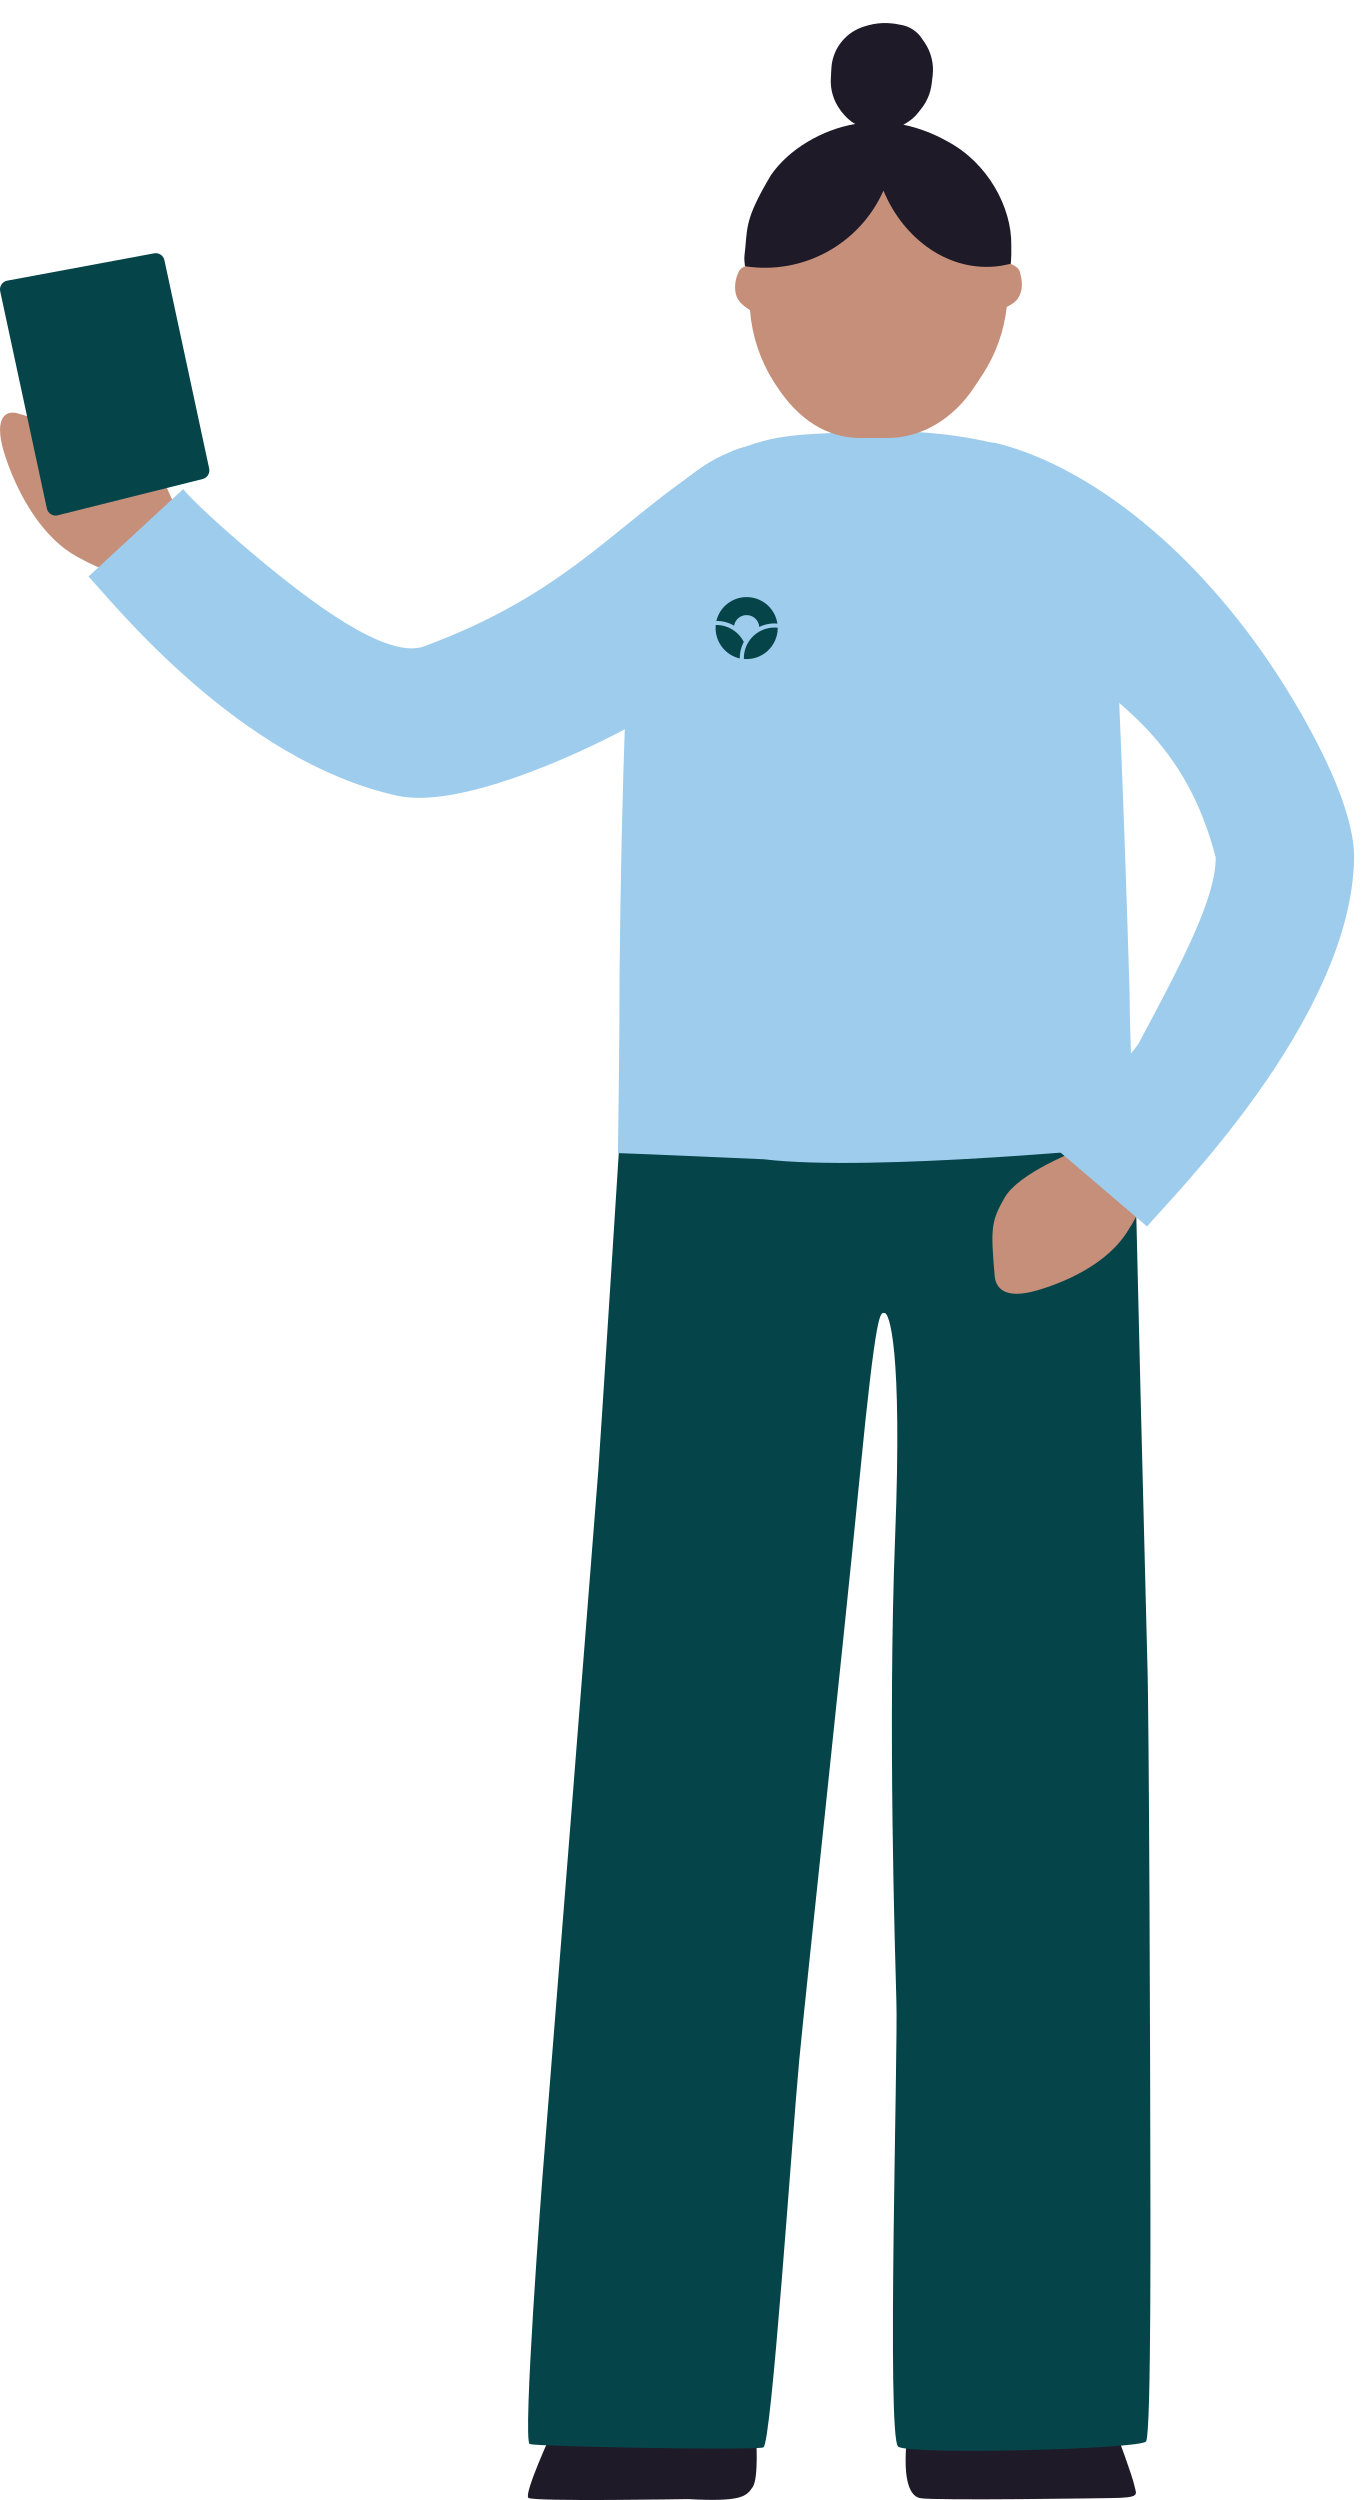
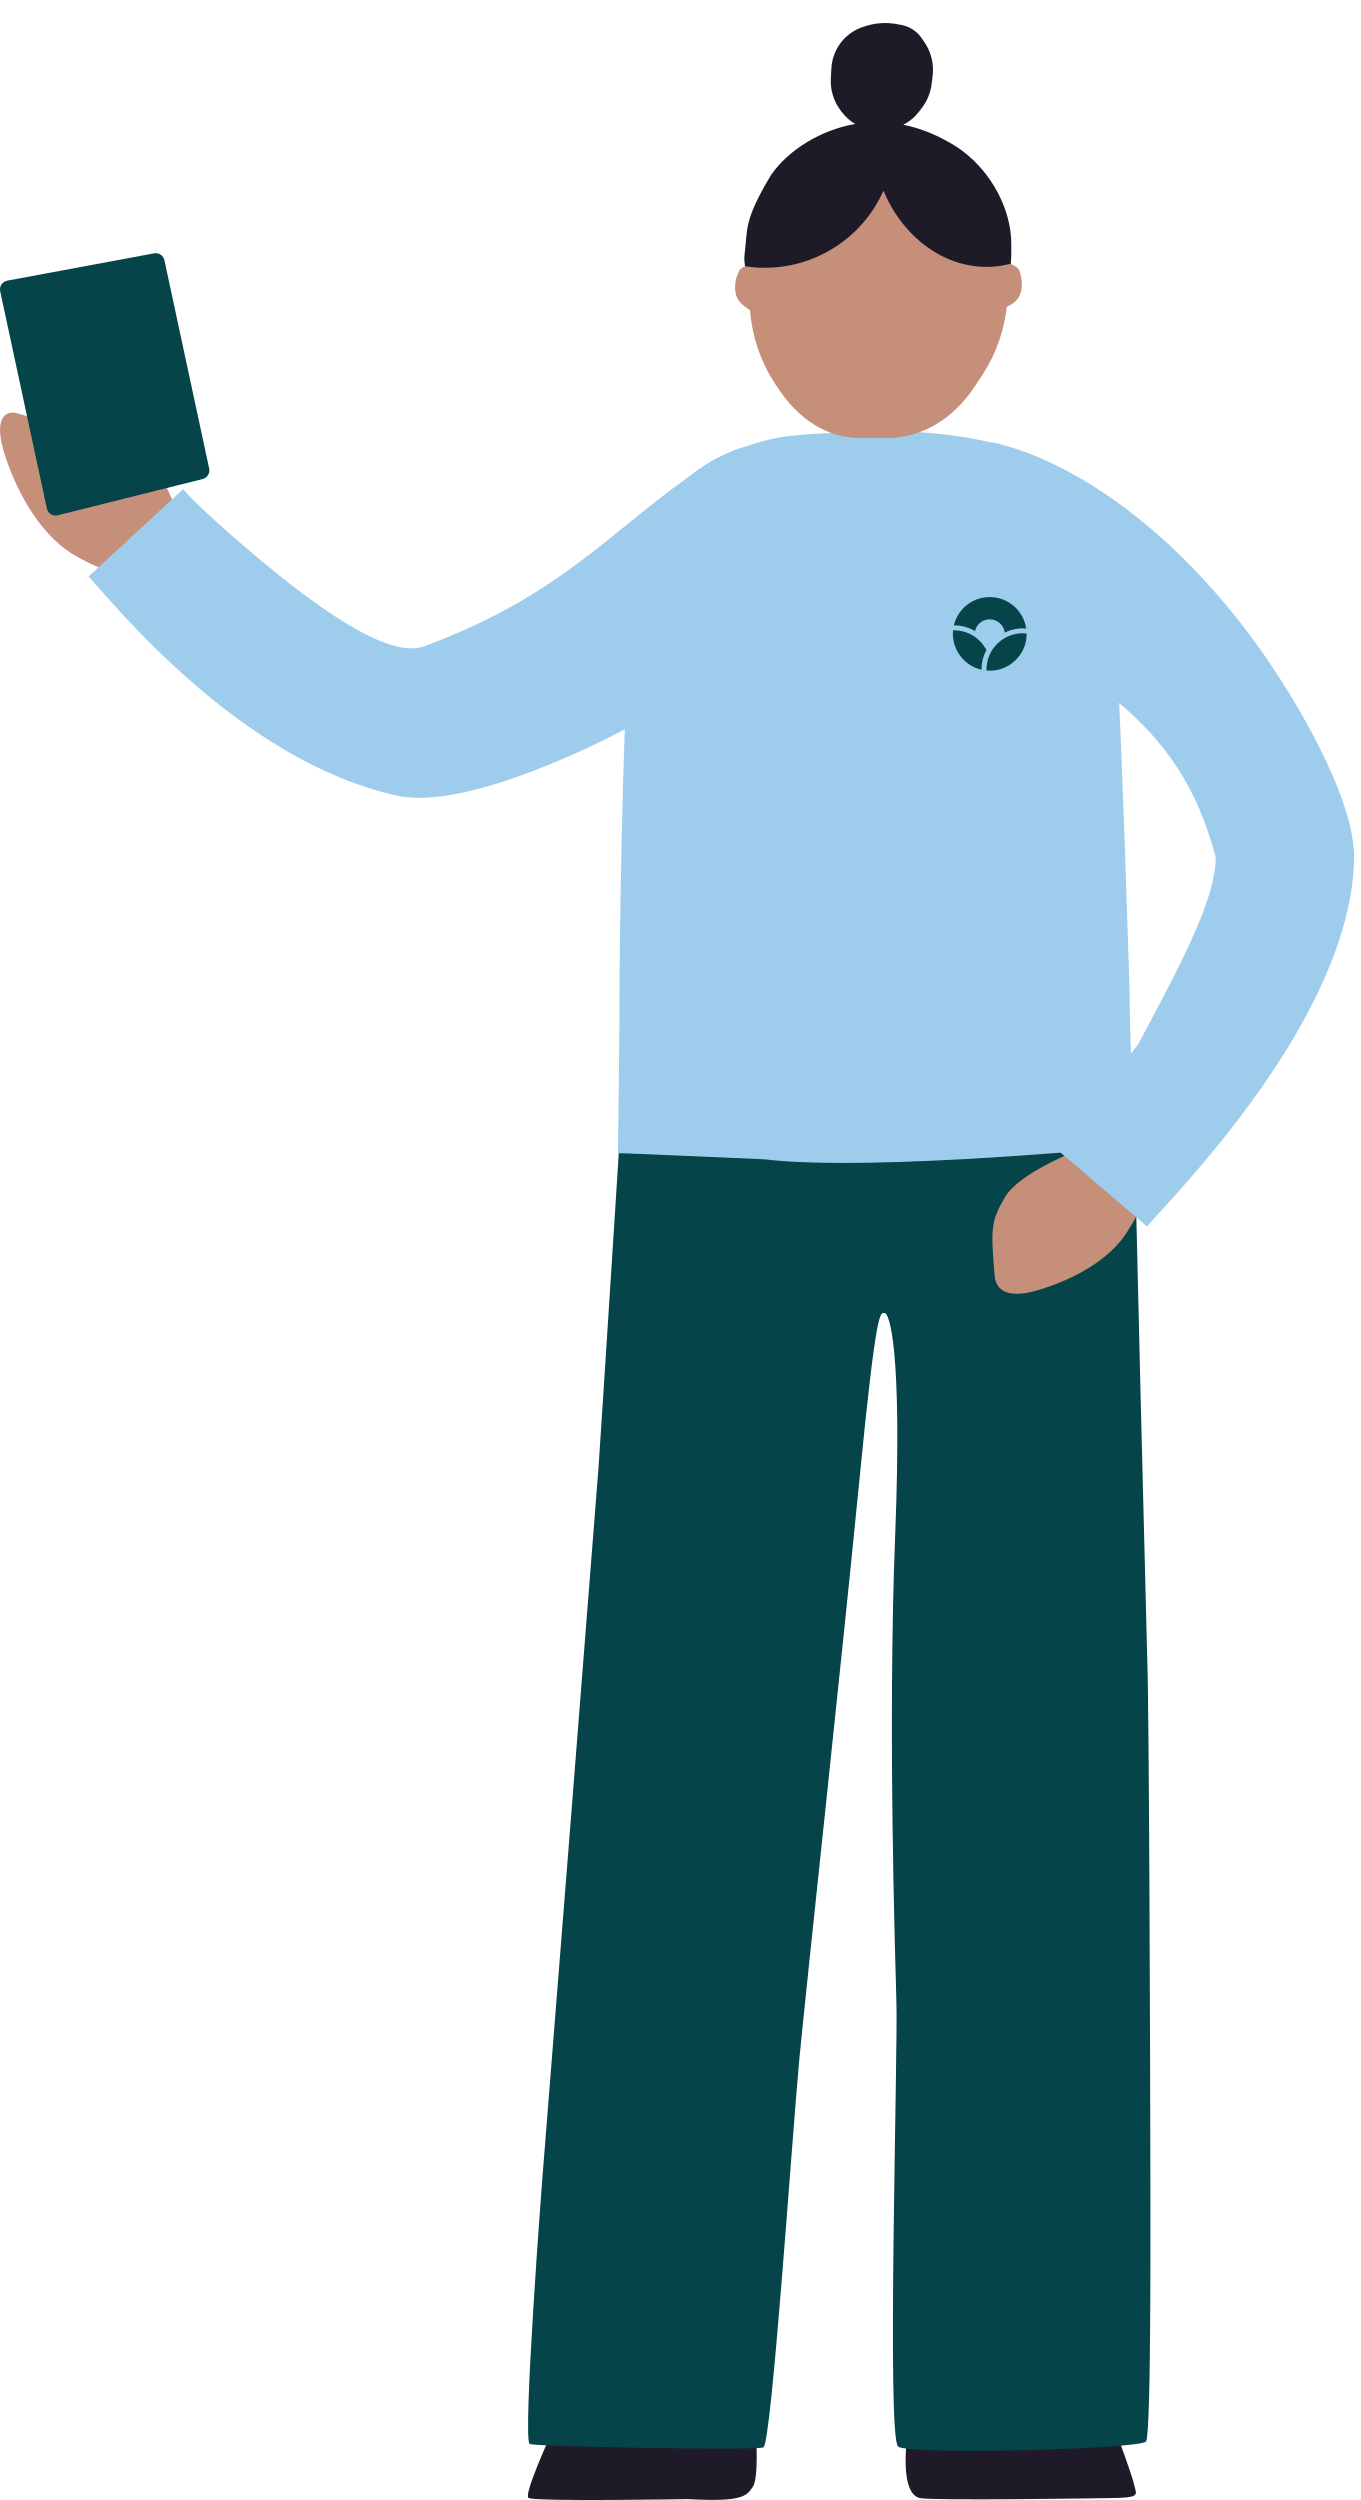
<svg xmlns="http://www.w3.org/2000/svg" width="135" height="248" fill="none" viewBox="0 0 135 248">
  <path fill="#C58F79" d="M17.55 50.71c-.94-2.44-3.82-8.62-6.61-9.97-2.8-1.35-2.6.34-2.14 1.43.47 1.14 1.92 4.42-1.73 1.54a14.11 14.11 0 0 0-5.46-2.74c-1.17-.25-2.36.63-1 4.56 1.35 3.92 3.74 7.9 7.04 9.7 3.3 1.82 3.11 1.13 3.11 1.13l6.8-5.65Z" />
  <path fill="#9ECCED" d="M61.9 72.38c12.46-6.67 21.02-12.22 22.44-18.6.6-2.7-.45-6.68-4.07-8.6a8.67 8.67 0 0 0-7.94-.3c-2.11.89-2.96 1.67-4.14 2.51-8 5.7-12.94 11.84-26.1 16.72-3.69 1.37-11.19-4.3-16.92-9.11-2.89-2.43-6.4-5.62-6.99-6.49l-9.4 8.68c2.33 2.46 14.92 18.33 30.66 21.75 6.13 1.34 17.92-4.13 22.47-6.56Z" />
  <path fill="#1E1A28" d="M110.74 241.34s1.63 4.35 1.81 5.31c.19.84.6 1.13-2.4 1.16 0 0-17.7.28-18.9 0-.8-.18-1.8-1.29-1.26-6.22l20.76-.25ZM75 241.62s.29 4.18-.33 5.09c-.62.9-.99 1.5-6.42 1.2 0 0-15.34.27-15.83-.12-.48-.4 2.31-6.46 2.31-6.46l20.27.29Z" />
  <path fill="#054449" d="M112.48 109c.12 8.21 1.2 51.05 1.33 55.67.19 4.63.3 44.01.3 48.38 0 4.37.13 28.35-.42 29.14-.55.78-23.43 1.36-24.59.52-1.16-.85 0-39.57-.18-44.2-.12-4.63-.86-27.51-.12-46.16.73-18.65-.6-22.1-1.04-22.1-.43 0-.8-.91-2.52 16.69s-5.21 49.62-5.95 57.37c-.73 7.82-2.76 38.14-3.56 38.47-.8.32-22.44-.07-23.18-.33-.73-.26 1.17-25.56 1.41-28.36.24-2.8 5.15-65 5.4-68.33.24-3.32 2.45-38.07 2.45-38.07s25.88.06 28.08.26c2.27.13 22.59 1.04 22.59 1.04Z" />
-   <path fill="#9ECCED" d="M112.05 98.27c.03 6.46.5 12.68.64 15.42 0 0-26.17 2.61-36.92 1.31 0 0-13.76-.61-14.47-.61 0 0 .17-11.33.16-17.78.1-9.83.29-18.19.55-25.23.26-7.04-.64-20.75 8.44-25.45 5.69-2.93 7.33-2.74 15.23-3.13 6.46-.27 15.63.72 19.35 4.18 4.77 4.36 5.34 13.77 6 22.79.44 10.17.76 20.03 1.02 28.5Z" />
-   <path fill="#054449" d="M72.83 62.07a3.43 3.43 0 0 0-1.77-.47 3.09 3.09 0 0 1 6.06.26 3.43 3.43 0 0 0-1.8.33 1.26 1.26 0 0 0-2.5-.12Zm4.32.2a3.04 3.04 0 0 0-3.36 3.1 3.09 3.09 0 0 0 3.36-3.07v-.02ZM71 62.02a3.1 3.1 0 0 0 2.38 3.3v-.01c0-.58.14-1.13.4-1.63A3.04 3.04 0 0 0 71 62Z" />
-   <path fill="#C58F79" d="M101.2 27.06c-.09-.44-.48-.68-.93-.88.18-3.56-.56-5.82-2.14-8.1-1.33-1.92-3.19-3.83-5.79-4.76-2.3-.83-7.95-.61-10.22.3-5.44 2.07-7.57 7.12-7.85 12.7-.47.11-.88.28-1.01.7A3.3 3.3 0 0 0 73 29.2c.18.64.59 1.04 1.4 1.58a15.5 15.5 0 0 0 2.38 7.13l.28.42c2.1 3.24 4.93 5.12 8.3 5.12h2.66c3.36 0 6.54-1.86 8.65-5.08l.84-1.27a15.38 15.38 0 0 0 2.36-6.65c.69-.34 1.07-.66 1.3-1.2.3-.74.23-1.43.02-2.18Z" />
-   <path fill="#1E1A28" d="M93.97 14.02a15.08 15.08 0 0 0-4.36-1.65 4.4 4.4 0 0 0 1.55-1.29l.33-.43c.5-.67.83-1.48.93-2.33l.1-.83a4.84 4.84 0 0 0-.78-3.25l-.25-.36a3.1 3.1 0 0 0-2.15-1.42c-1.76-.39-3-.05-3.88.26a4.59 4.59 0 0 0-2.99 4.11l-.05.93a4.8 4.8 0 0 0 .95 3.17l.1.14c.4.52.85.94 1.36 1.23-3.3.56-6.6 2.52-8.35 5.07-2.75 4.6-2.29 5.29-2.63 8-.04.35.02.7.05 1.04a12.87 12.87 0 0 0 13.74-7.5c1.96 4.77 6.53 8.22 11.64 7.46.32-.05.67-.15.98-.2.08-.64.06-1.2.06-1.87.05-3.73-2.33-8.16-6.35-10.28Z" />
  <path fill="#C58F79" d="M108.7 113.44c-2.16.72-7.66 2.97-9.03 5.35-1.37 2.37-1.4 3.09-1 7.76.08 1.06.81 2.46 4.27 1.44 3.46-1.02 7.04-2.93 8.84-5.73 1.8-2.8 1.2-2.67 1.2-2.67l-4.28-6.15Z" />
  <path fill="#9ECCED" d="M92.74 50.84c.66-4.3 2.87-7.2 5.93-6.92 8.2 1.96 18.11 8.94 26.31 20.45 3 4.2 9.35 14.4 9.35 20.68-.22 16.08-18.4 34-20.54 36.62l-9.42-8.05c.6-.36 5.17-5.6 8.53-10.02 4.68-8.73 7.7-14.62 7.7-18.55-2.92-11.09-9.2-16.05-20.84-22.99 0 0-4.04-2.23-5.73-4.9a8 8 0 0 1-1.29-6.32Z" />
  <path fill="#054449" d="m.72 27.84 14.57-2.71a.88.88 0 0 1 1.02.68l4.44 20.67c.1.47-.19.93-.65 1.04l-14.38 3.6a.88.88 0 0 1-1.07-.67L.02 28.9a.88.88 0 0 1 .7-1.06Z" />
+   <path fill="#9ECCED" d="M112.05 98.27c.03 6.46.5 12.68.64 15.42 0 0-26.17 2.61-36.92 1.31 0 0-13.76-.61-14.47-.61 0 0 .17-11.33.16-17.78.1-9.83.29-18.19.55-25.23.26-7.04-.64-20.75 8.44-25.45 5.69-2.93 7.33-2.74 15.23-3.13 6.46-.27 15.63.72 19.35 4.18 4.77 4.36 5.34 13.77 6 22.79.44 10.17.76 20.03 1.02 28.5Z" />
+   <path fill="#054449" d="M96.72 62.6a4.07 4.07 0 0 0-2.1-.56 3.66 3.66 0 0 1 7.18.31 4.07 4.07 0 0 0-2.13.4 1.5 1.5 0 0 0-2.95-.15Zm5.12.24a3.6 3.6 0 0 0-3.98 3.68c2.12.2 4-1.51 3.98-3.64v-.04Zm-7.3-.31a3.67 3.67 0 0 0 2.83 3.91v-.02c0-.68.16-1.34.48-1.93a3.6 3.6 0 0 0-3.3-1.96Z" />
+   <path fill="#C58F79" d="M101.2 27.06c-.09-.44-.48-.68-.93-.88.18-3.56-.56-5.82-2.14-8.1-1.33-1.92-3.19-3.83-5.79-4.76-2.3-.83-7.95-.61-10.22.3-5.44 2.07-7.57 7.12-7.85 12.7-.47.11-.88.28-1.01.7A3.3 3.3 0 0 0 73 29.2c.18.64.59 1.04 1.4 1.58a15.5 15.5 0 0 0 2.38 7.13l.28.42c2.1 3.24 4.93 5.12 8.3 5.12h2.66c3.36 0 6.54-1.86 8.65-5.08l.84-1.27a15.38 15.38 0 0 0 2.36-6.65c.69-.34 1.07-.66 1.3-1.2.3-.74.23-1.43.02-2.18Z" />
+   <path fill="#1E1A28" d="M93.97 14.02a15.08 15.08 0 0 0-4.36-1.65 4.4 4.4 0 0 0 1.55-1.29l.33-.43c.5-.67.83-1.48.93-2.33l.1-.83a4.84 4.84 0 0 0-.78-3.25l-.25-.36a3.1 3.1 0 0 0-2.15-1.42c-1.76-.39-3-.05-3.88.26a4.59 4.59 0 0 0-2.99 4.11l-.05.93a4.8 4.8 0 0 0 .95 3.17l.1.14c.4.52.85.94 1.36 1.23-3.3.56-6.6 2.52-8.35 5.07-2.75 4.6-2.29 5.29-2.63 8-.04.35.02.7.05 1.04a12.87 12.87 0 0 0 13.74-7.5c1.96 4.77 6.53 8.22 11.64 7.46.32-.05.67-.15.98-.2.08-.64.06-1.2.06-1.87.05-3.73-2.33-8.16-6.35-10.28Z" />
</svg>
